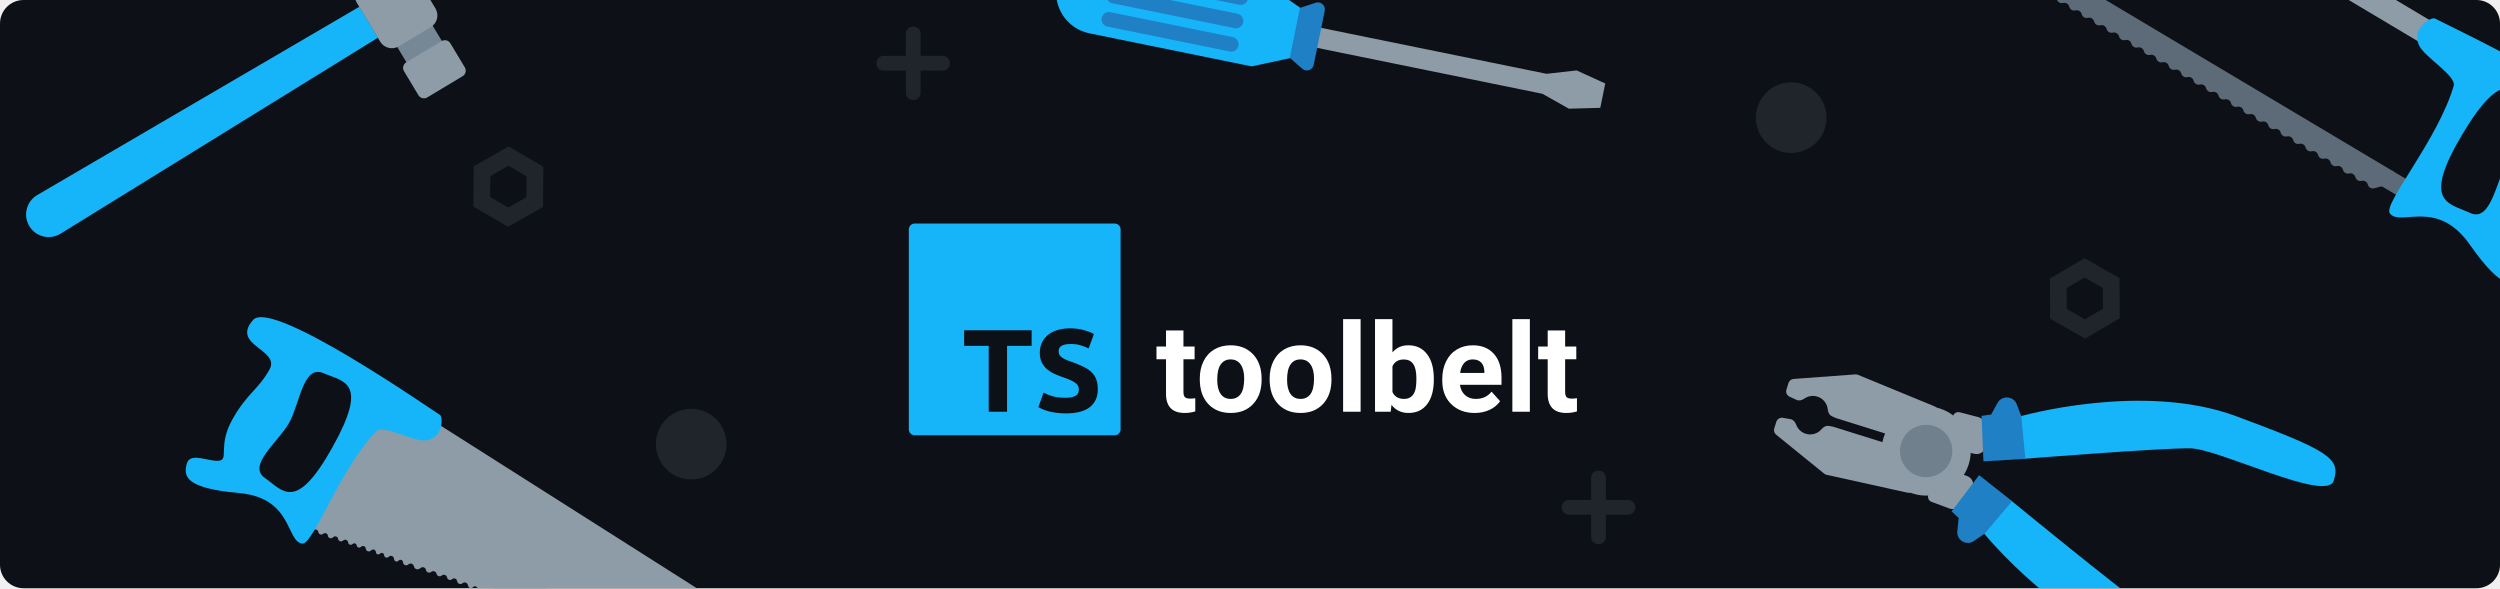
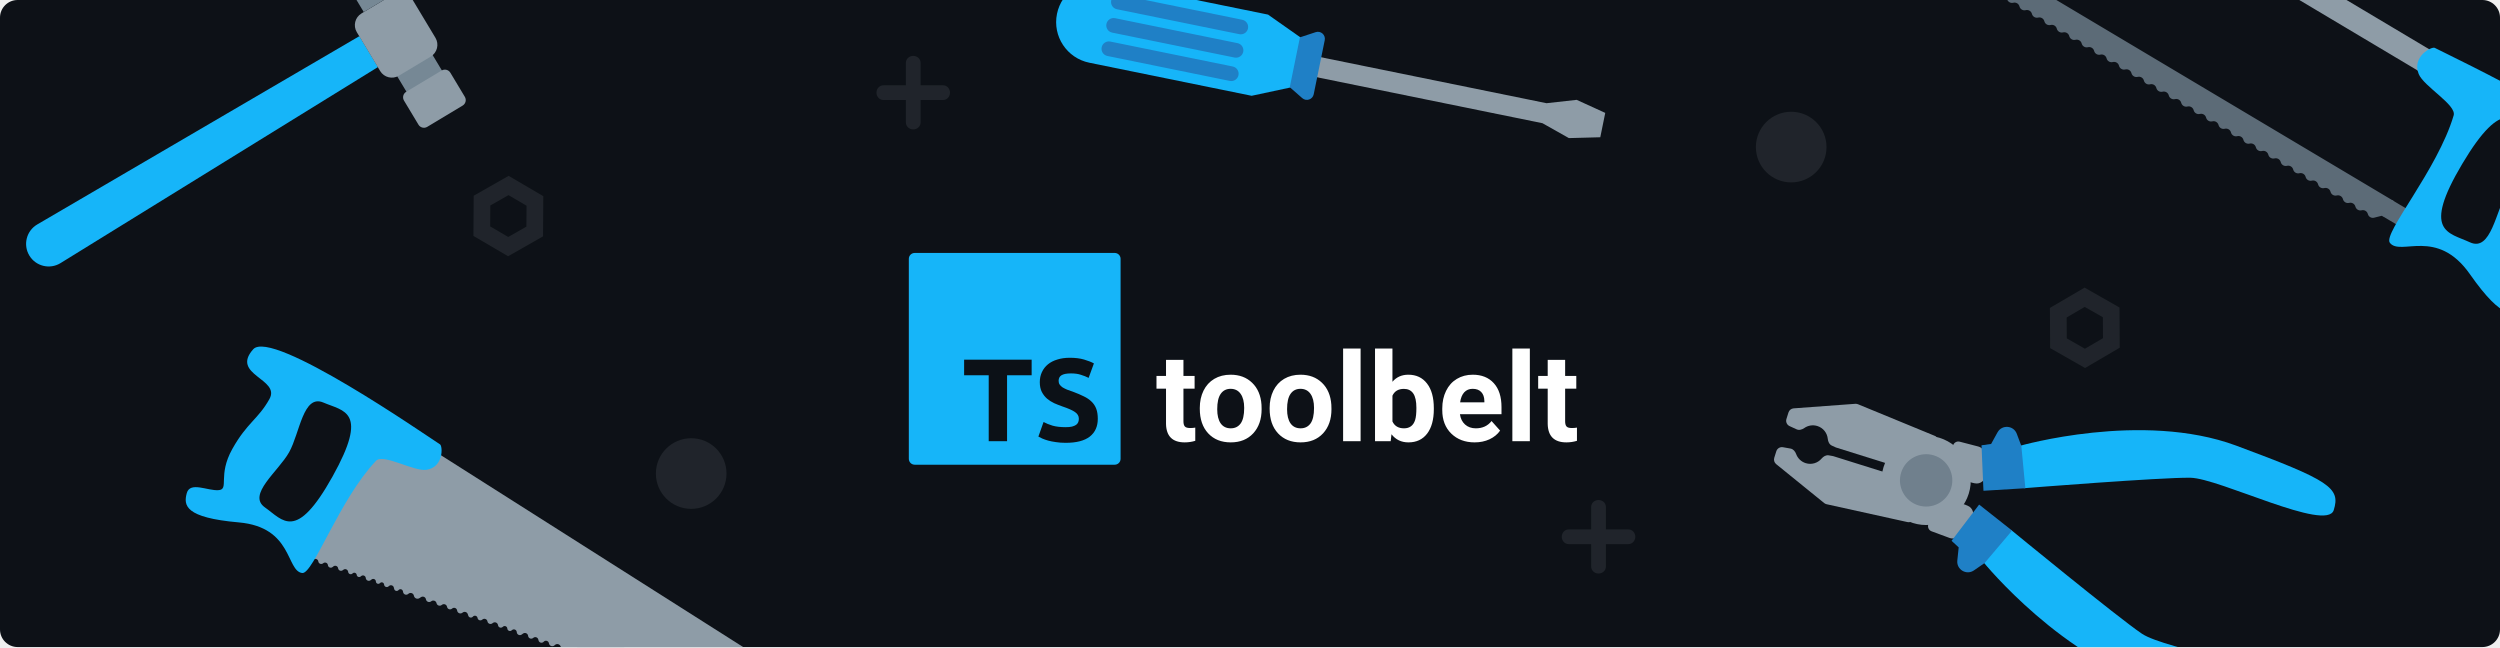
- <svg xmlns="http://www.w3.org/2000/svg" width="850" height="200" viewBox="0 0 850 200" fill="none">
+ <svg xmlns="http://www.w3.org/2000/svg" width="850" height="220" viewBox="0 0 850 220" fill="none">
  <g clip-path="url(#clip0)">
-     <rect width="850" height="200" rx="8" fill="#0D1117" />
+     <rect width="850" height="220" rx="6" fill="#0D1117" />
    <g opacity="0.1">
-       <path d="M172.886 56.344L179.024 59.94L178.974 67.052L172.795 70.571L166.657 66.975L166.707 59.865L172.886 56.344ZM160.964 70.215L172.754 77.123L184.629 70.365L184.718 56.7L172.93 49.792L161.052 56.55L160.964 70.215Z" fill="#CCD9DE" />
-       <path d="M597 40.008C597 33.376 602.374 28 609.006 28C615.637 28 621.012 33.376 621.012 40.008C621.012 46.637 615.637 52.013 609.006 52.013C602.374 52.013 597 46.637 597 40.008Z" fill="#CCD9DE" />
-       <path d="M543.498 160C544.884 160 546 161.049 546 162.347V182.657C546 183.951 544.884 185 543.498 185C542.121 185 541 183.951 541 182.657V162.347C541 161.049 542.121 160 543.498 160Z" fill="#CCD9DE" />
-       <path d="M556 172.498C556 173.884 554.951 175 553.653 175L533.343 175C532.049 175 531 173.884 531 172.498C531 171.121 532.049 170 533.343 170L553.653 170C554.951 170 556 171.121 556 172.498Z" fill="#CCD9DE" />
-       <path d="M708.882 108.571L702.701 105.051L702.664 97.939L708.799 94.344L714.981 97.865L715.018 104.974L708.882 108.571ZM720.634 94.555L708.761 87.792L696.969 94.695L697.048 108.36L708.919 115.123L720.713 108.22L720.634 94.555Z" fill="#CCD9DE" />
-       <path d="M247.011 151.006C247.011 157.637 241.637 163.013 235.006 163.013C228.374 163.013 223 157.637 223 151.006C223 144.376 228.374 139 235.006 139C241.637 139 247.011 144.376 247.011 151.006Z" fill="#CCD9DE" />
-       <path d="M310.502 34C309.116 34 308 32.951 308 31.653L308 11.343C308 10.049 309.116 9 310.502 9C311.879 9 313 10.049 313 11.343L313 31.653C313 32.951 311.879 34 310.502 34Z" fill="#CCD9DE" />
-       <path d="M298 21.502C298 20.116 299.049 19 300.347 19L320.657 19C321.951 19 323 20.116 323 21.502C323 22.879 321.951 24 320.657 24L300.347 24C299.049 24 298 22.879 298 21.502Z" fill="#CCD9DE" />
+       <path d="M172.886 66.344L179.024 69.94L178.974 77.052L172.795 80.571L166.657 76.975L166.707 69.865L172.886 66.344ZM160.964 80.215L172.754 87.123L184.629 80.365L184.718 66.7L172.93 59.792L161.052 66.55L160.964 80.215" fill="#CCD9DE" />
+       <path d="M597 50.008C597 43.376 602.374 38 609.006 38C615.637 38 621.012 43.376 621.012 50.008C621.012 56.637 615.637 62.014 609.006 62.014C602.374 62.014 597 56.637 597 50.008Z" fill="#CCD9DE" />
+       <path d="M543.498 170C544.884 170 546 171.049 546 172.347V192.657C546 193.951 544.884 195 543.498 195C542.121 195 541 193.951 541 192.657V172.347C541 171.049 542.121 170 543.498 170Z" fill="#CCD9DE" />
+       <path d="M556 182.498C556 183.884 554.951 185 553.653 185L533.343 185C532.049 185 531 183.884 531 182.498C531 181.121 532.049 180 533.343 180L553.653 180C554.951 180 556 181.121 556 182.498Z" fill="#CCD9DE" />
+       <path d="M708.882 118.571L702.701 115.051L702.664 107.939L708.799 104.344L714.981 107.864L715.018 114.974L708.882 118.571ZM720.634 104.555L708.761 97.792L696.969 104.695L697.048 118.36L708.919 125.123L720.713 118.22L720.634 104.555" fill="#CCD9DE" />
+       <path d="M247.011 161.006C247.011 167.637 241.637 173.013 235.006 173.013C228.374 173.013 223 167.637 223 161.006C223 154.376 228.374 149 235.006 149C241.637 149 247.011 154.376 247.011 161.006Z" fill="#CCD9DE" />
+       <path d="M310.502 44C309.116 44 308 42.951 308 41.653L308 21.343C308 20.049 309.116 19 310.502 19C311.879 19 313 20.049 313 21.343L313 41.653C313 42.951 311.879 44 310.502 44Z" fill="#CCD9DE" />
+       <path d="M298 31.502C298 30.116 299.049 29 300.347 29L320.657 29C321.951 29 323 30.116 323 31.502C323 32.879 321.951 34 320.657 34L300.347 34C299.049 34 298 32.879 298 31.502Z" fill="#CCD9DE" />
    </g>
-     <path d="M245.308 216.611C246.076 214.985 244.897 212.809 242.673 211.758C240.449 210.707 238.019 211.175 237.251 212.802C236.473 214.446 237.653 216.62 239.877 217.672C242.101 218.723 244.531 218.255 245.308 216.611ZM100.849 168.362L138.45 137.501L262.303 216.11L255.316 230.887L101.024 176.331L100.849 168.362Z" fill="#8E9CA7" />
-     <path d="M101.024 176.331L101.207 178.494C101.282 179.394 102.357 179.816 103.025 179.208L103.065 179.172C103.667 178.624 104.637 178.934 104.81 179.729L104.819 179.77C104.988 180.545 105.93 180.849 106.52 180.319L106.571 180.274C107.169 179.736 108.124 180.09 108.228 180.887C108.329 181.666 109.25 182.028 109.855 181.526L109.894 181.493C110.495 180.995 111.409 181.367 111.49 182.144C111.571 182.919 112.483 183.292 113.084 182.795L113.339 182.585C113.939 182.088 114.851 182.443 114.958 183.215C115.062 183.963 115.929 184.327 116.536 183.878L116.767 183.706C117.356 183.27 118.199 183.593 118.346 184.311L118.392 184.535C118.528 185.199 119.337 185.462 119.837 185.003L119.9 184.945C120.399 184.488 121.206 184.788 121.285 185.46C121.361 186.114 122.133 186.422 122.64 186.001L122.807 185.861C123.376 185.387 124.243 185.719 124.351 186.451L124.373 186.598C124.489 187.381 125.408 187.748 126.031 187.259L126.336 187.019C126.883 186.589 127.691 186.915 127.786 187.604L127.814 187.808C127.907 188.477 128.735 188.741 129.197 188.247C129.648 187.766 130.455 188.002 130.574 188.651L130.612 188.855C130.741 189.556 131.588 189.842 132.116 189.364L132.247 189.245C132.812 188.733 133.719 189.01 133.902 189.75L134.031 190.274C134.197 190.946 135.053 191.15 135.505 190.625C135.963 190.094 136.831 190.311 136.984 190.996L137.069 191.381C137.24 192.147 138.161 192.462 138.765 191.961L138.877 191.868C139.526 191.33 140.514 191.658 140.712 192.477L140.747 192.622C140.948 193.451 141.907 193.831 142.62 193.364L143.134 193.029C143.8 192.593 144.694 192.986 144.824 193.771C144.96 194.591 145.92 194.971 146.581 194.467L146.641 194.421C147.287 193.928 148.226 194.264 148.414 195.054L148.424 195.098C148.614 195.895 149.579 196.21 150.201 195.677C150.815 195.152 151.767 195.449 151.972 196.23L152.022 196.422C152.218 197.167 153.135 197.44 153.707 196.921C154.296 196.386 155.244 196.696 155.404 197.476L155.445 197.679C155.615 198.51 156.615 198.853 157.259 198.302C157.859 197.789 158.788 198.046 159.039 198.794L159.229 199.364C159.454 200.033 160.324 200.2 160.78 199.661C161.267 199.086 162.202 199.322 162.357 200.06L162.379 200.164C162.526 200.858 163.35 201.158 163.909 200.72L164.044 200.614C164.672 200.12 165.6 200.481 165.73 201.269C165.86 202.051 166.775 202.414 167.405 201.934L167.567 201.81C168.198 201.329 169.114 201.656 169.297 202.428L169.359 202.686C169.525 203.387 170.386 203.648 170.914 203.158L170.979 203.097C171.534 202.581 172.439 202.943 172.487 203.699C172.533 204.438 173.402 204.807 173.966 204.327L174.087 204.224C174.684 203.716 175.604 204.08 175.693 204.857L175.71 205.006C175.803 205.812 176.73 206.219 177.385 205.741L177.821 205.423C178.491 204.935 179.438 205.338 179.552 206.158L179.563 206.237C179.679 207.067 180.671 207.436 181.301 206.883C181.887 206.369 182.809 206.648 183.012 207.4L183.111 207.768C183.323 208.552 184.319 208.792 184.864 208.189C185.42 207.575 186.437 207.839 186.625 208.646L186.671 208.84C186.868 209.689 187.911 210.005 188.547 209.408L188.649 209.312C189.286 208.715 190.326 208.965 190.62 209.787L190.944 210.69C191.224 211.473 192.215 211.712 192.821 211.143L192.882 211.085C193.533 210.474 194.603 210.842 194.739 211.724C194.875 212.598 195.929 212.97 196.584 212.374L196.633 212.33C197.282 211.739 198.326 212.067 198.522 212.922L198.548 213.039C198.74 213.881 199.753 214.224 200.418 213.673C201.067 213.134 202.056 213.448 202.277 214.262L202.362 214.577C202.572 215.354 203.547 215.607 204.108 215.031C204.688 214.436 205.697 214.729 205.868 215.542L205.9 215.694C206.072 216.51 207.084 216.804 207.667 216.207C208.228 215.63 209.204 215.881 209.418 216.657L209.534 217.076C209.769 217.927 210.845 218.193 211.45 217.55C212.047 216.914 213.11 217.166 213.359 218.002L213.51 218.509C213.754 219.331 214.77 219.62 215.411 219.05C216.103 218.433 217.204 218.828 217.346 219.745L217.354 219.794C217.491 220.681 218.52 221.108 219.245 220.577L219.621 220.302C220.363 219.759 221.418 220.186 221.573 221.092C221.73 222.017 222.819 222.437 223.557 221.858L223.681 221.761C224.401 221.196 225.464 221.589 225.642 222.487C225.807 223.32 226.749 223.737 227.477 223.3L227.924 223.031C228.651 222.594 229.591 223.016 229.747 223.85L229.806 224.166C229.958 224.978 230.95 225.299 231.549 224.729C232.127 224.18 233.084 224.457 233.278 225.231L233.373 225.609C233.59 226.477 234.613 226.853 235.341 226.334L235.709 226.072C236.494 225.512 237.595 225.931 237.809 226.871C238.019 227.788 239.078 228.215 239.865 227.7L240.091 227.552C240.821 227.075 241.805 227.512 241.96 228.37C242.119 229.252 243.159 229.67 243.871 229.125C244.576 228.586 245.601 228.973 245.775 229.843L245.866 230.302C246.037 231.16 247.053 231.536 247.741 230.996L247.945 230.836C248.573 230.343 249.5 230.725 249.598 231.518L249.634 231.816C249.725 232.551 250.626 232.854 251.143 232.324L251.322 232.14C251.78 231.67 252.577 231.956 252.632 232.609C252.695 233.344 253.659 233.574 254.046 232.946L254.685 231.91C255.031 231.35 254.845 230.615 254.275 230.286L232.053 217.472C231.959 217.418 231.861 217.371 231.759 217.333L165.384 192.343L111.456 174.662C111.139 174.558 110.8 174.536 110.472 174.596L101.024 176.331Z" fill="#8E9CA7" />
-     <path d="M113.062 152.015C125.533 129.672 116.876 129.844 109.974 126.877C103.051 123.899 101.965 137.198 98.309 143.748C94.663 150.283 83.911 158.19 90.079 162.521C96.227 166.843 100.602 174.34 113.062 152.015ZM81.204 167.618C62.807 166.007 62.382 161.812 63.496 157.696C64.61 153.583 70.608 156.943 74.316 156.654C78.028 156.362 73.937 151.7 78.972 142.677C84.011 133.652 87.746 132.594 91.614 125.665C95.472 118.751 78.297 117.493 86.085 108.755C92.419 101.641 144.69 137.929 149.617 141.091C150.528 141.676 150.911 148.866 144.961 149.738C140.692 150.363 130.283 144.11 127.855 146.667C115.35 159.836 106.503 185.316 102.742 184.826C97.231 184.106 99.617 169.24 81.204 167.618Z" fill="#16B5F9" />
-     <path d="M810.05 63.485L816.925 67.58L820.176 62.123L813.303 58.027L810.05 63.485Z" fill="#5C6B77" />
-     <path d="M813.841 58.327L665.54 -30.028C664.592 -30.593 663.364 -30.282 662.799 -29.334L660.994 -26.306C660.722 -25.851 660.642 -25.305 660.773 -24.791L661.246 -22.926C661.482 -21.994 662.428 -21.43 663.36 -21.666C664.292 -21.902 665.239 -21.338 665.475 -20.406C665.711 -19.474 666.658 -18.91 667.59 -19.146C668.522 -19.382 669.469 -18.817 669.705 -17.885C669.941 -16.954 670.888 -16.389 671.82 -16.625C672.752 -16.861 673.699 -16.297 673.935 -15.366C674.171 -14.434 675.118 -13.87 676.05 -14.106C676.982 -14.342 677.93 -13.777 678.166 -12.845C678.402 -11.913 679.349 -11.349 680.281 -11.585C681.213 -11.821 682.16 -11.257 682.396 -10.325C682.632 -9.393 683.579 -8.828 684.511 -9.065C685.443 -9.301 686.39 -8.737 686.626 -7.805C686.861 -6.873 687.808 -6.309 688.74 -6.545C689.672 -6.78 690.619 -6.216 690.855 -5.285C691.091 -4.353 692.038 -3.789 692.97 -4.025C693.901 -4.261 694.848 -3.697 695.085 -2.765C695.321 -1.833 696.268 -1.269 697.2 -1.505C698.132 -1.741 699.08 -1.177 699.315 -0.244C699.551 0.688 700.499 1.252 701.431 1.016C702.363 0.78 703.31 1.344 703.546 2.276C703.782 3.208 704.729 3.772 705.66 3.536C706.592 3.3 707.54 3.864 707.775 4.796C708.011 5.728 708.959 6.293 709.891 6.056C710.823 5.82 711.77 6.384 712.006 7.316C712.242 8.247 713.189 8.811 714.12 8.576C715.052 8.34 715.999 8.905 716.236 9.837C716.472 10.768 717.419 11.333 718.351 11.097C719.283 10.861 720.23 11.425 720.465 12.357C720.701 13.289 721.648 13.852 722.58 13.617C723.512 13.381 724.46 13.945 724.696 14.877C724.932 15.808 725.879 16.372 726.811 16.137C727.743 15.901 728.69 16.465 728.926 17.398C729.162 18.33 730.109 18.894 731.041 18.658C731.973 18.422 732.92 18.985 733.156 19.917C733.392 20.849 734.339 21.413 735.271 21.177C736.202 20.94 737.149 21.505 737.386 22.437C737.622 23.369 738.569 23.933 739.502 23.698C740.433 23.462 741.38 24.026 741.616 24.957C741.852 25.889 742.799 26.453 743.731 26.217C744.663 25.981 745.611 26.545 745.847 27.477C746.083 28.409 747.029 28.974 747.961 28.738C748.893 28.502 749.84 29.066 750.076 29.998C750.312 30.929 751.259 31.494 752.191 31.258C753.123 31.022 754.069 31.586 754.306 32.518C754.542 33.449 755.488 34.014 756.42 33.778C757.352 33.542 758.3 34.107 758.536 35.039C758.772 35.971 759.719 36.535 760.651 36.299C761.583 36.063 762.529 36.627 762.766 37.558C763.002 38.49 763.949 39.054 764.88 38.817C765.813 38.581 766.76 39.145 766.996 40.078C767.232 41.01 768.179 41.574 769.112 41.338C770.043 41.103 770.991 41.667 771.226 42.599C771.462 43.531 772.41 44.095 773.342 43.859C774.273 43.623 775.221 44.187 775.456 45.119C775.692 46.051 776.639 46.615 777.571 46.379C778.502 46.143 779.449 46.707 779.685 47.639C779.922 48.571 780.869 49.136 781.801 48.9C782.733 48.664 783.68 49.228 783.916 50.16C784.152 51.092 785.099 51.656 786.031 51.419C786.963 51.183 787.91 51.747 788.146 52.68C788.382 53.612 789.329 54.176 790.261 53.94C791.193 53.703 792.14 54.267 792.376 55.2C792.612 56.131 793.559 56.695 794.491 56.459C795.422 56.224 796.37 56.788 796.606 57.719C796.842 58.651 797.789 59.215 798.721 58.98C799.653 58.744 800.601 59.308 800.837 60.24C801.073 61.172 802.02 61.736 802.952 61.5C803.884 61.264 804.831 61.828 805.067 62.76C805.303 63.692 806.249 64.256 807.181 64.02L809.605 63.407C809.762 63.367 809.927 63.392 810.066 63.474C810.355 63.646 810.728 63.551 810.9 63.263L813.841 58.327Z" fill="#5C6B77" />
-     <path d="M829.225 8.708L706.613 -64.341C702.034 -67.07 696.885 -68.795 691.56 -69.046C685.823 -69.316 679.189 -68.086 675.614 -62.084C669.833 -52.382 658.647 -33.606 654.572 -26.767C653.724 -25.343 654.194 -23.508 655.617 -22.66L658.465 -20.964C659.888 -20.116 661.73 -20.582 662.578 -22.006L681.017 -52.956C681.113 -53.118 681.191 -53.281 681.263 -53.455C682.028 -55.302 687.186 -66.352 698.642 -59.526C710.029 -52.741 805.749 4.287 822.338 14.171C823.728 14.999 825.477 14.547 826.351 13.186L829.225 8.708Z" fill="#8E9CA7" />
-     <path d="M837.19 45.672C851.076 22.364 855.514 30.416 861.903 35.191C868.31 39.979 856.681 48.024 852.61 54.858C848.548 61.673 846.999 75.75 839.749 72.374C832.518 69.011 823.314 68.961 837.19 45.672ZM839.783 83.236C851.029 99.299 855.105 97.468 858.291 94.262C861.475 91.058 855.206 87.323 853.503 83.76C851.8 80.192 858.251 81.483 863.859 72.072C869.467 62.656 868.456 58.661 872.762 51.432C877.06 44.221 887.332 59.347 891.218 47.556C894.385 37.961 833.327 9.123 827.809 6.268C826.788 5.74 819.985 9.199 822.344 15.132C824.037 19.388 835.303 25.647 834.244 29.235C828.797 47.712 810.107 69.35 812.554 72.549C816.14 77.236 828.518 67.163 839.783 83.236Z" fill="#16B5F9" />
-     <path d="M674.444 181.233C674.444 181.233 701.786 214.809 734.781 223.318C767.779 231.827 772.188 231.835 774.563 224.259C776.939 216.683 736.448 210.971 728.248 205.459C720.05 199.946 683.79 170.193 683.79 170.193L674.444 181.233Z" fill="#16B5F9" />
-     <path d="M656.404 167.323C656.025 167.558 655.743 167.921 655.61 168.346C655.314 169.29 655.81 170.299 656.738 170.642L662.861 172.904C664.109 173.365 665.513 172.949 666.307 171.88L670.295 166.519C671.462 164.95 670.84 162.702 669.033 161.956L668.073 161.56C667.182 161.192 666.168 161.275 665.349 161.782L656.404 167.323Z" fill="#8E9CA7" />
-     <path d="M674.759 181.44L671.133 183.938C668.593 185.689 665.168 183.656 665.488 180.588L665.954 176.105L663.529 173.874L672.904 161.556L684.105 170.4L674.759 181.44Z" fill="#1F80C6" />
-     <path d="M686.71 141.596C686.71 141.596 728.328 129.645 760.276 141.502C792.222 153.359 795.846 155.869 793.47 163.445C791.094 171.021 754.592 152.589 744.714 152.433C734.836 152.277 688.078 155.997 688.078 155.997L686.71 141.596Z" fill="#16B5F9" />
-     <path d="M664.124 142.705C663.947 142.296 663.923 141.837 664.057 141.412C664.352 140.469 665.336 139.923 666.294 140.171L672.611 141.811C673.9 142.145 674.814 143.289 674.856 144.619L675.068 151.298C675.13 153.252 673.336 154.743 671.426 154.323L670.413 154.1C669.471 153.894 668.686 153.247 668.303 152.362L664.124 142.705Z" fill="#8E9CA7" />
-     <path d="M687.253 141.596L685.704 137.477C684.618 134.587 680.646 134.301 679.154 137.003L676.977 140.949L673.713 141.396L674.377 156.861L688.621 155.997L687.253 141.596Z" fill="#1F80C6" />
-     <path d="M623.28 145.082L642.542 151.122L652.418 154.988C653.396 155.371 653.911 156.446 653.597 157.449L650.868 166.15C650.558 167.14 649.542 167.728 648.528 167.504L621.05 161.437C620.747 161.37 620.463 161.233 620.222 161.038L603.897 147.801C603.26 147.285 603.003 146.432 603.248 145.649L603.946 143.424C604.247 142.463 605.216 141.876 606.207 142.053L608.793 142.517C609.721 142.683 610.368 143.498 610.693 144.383C611.217 145.807 612.374 146.979 613.949 147.473C615.954 148.102 618.056 147.424 619.33 145.922C619.946 145.197 620.842 144.646 621.778 144.813L623.28 145.082Z" fill="#8E9CA7" />
-     <path d="M624.204 142.14L643.466 148.18L653.78 150.645C654.802 150.889 655.839 150.301 656.153 149.298L658.881 140.598C659.191 139.608 658.693 138.545 657.734 138.15L631.711 127.44C631.423 127.321 631.112 127.272 630.803 127.295L609.843 128.839C609.025 128.899 608.327 129.453 608.082 130.235L607.384 132.461C607.083 133.422 607.543 134.457 608.458 134.877L610.845 135.973C611.702 136.366 612.697 136.068 613.47 135.527C614.714 134.656 616.333 134.355 617.909 134.849C619.913 135.479 621.251 137.234 621.44 139.193C621.532 140.141 621.952 141.105 622.816 141.502L624.204 142.14Z" fill="#8E9CA7" />
-     <path d="M659.43 138.848C667.428 141.355 671.877 149.872 669.369 157.869C666.863 165.867 658.345 170.318 650.347 167.809C642.349 165.302 637.899 156.784 640.407 148.787C642.916 140.79 651.432 136.339 659.43 138.848Z" fill="#8E9CA7" />
-     <path d="M657.551 144.834C662.243 146.306 664.855 151.3 663.383 155.993C661.912 160.684 656.917 163.294 652.225 161.822C647.534 160.352 644.924 155.356 646.394 150.665C647.865 145.973 652.86 143.364 657.551 144.834Z" fill="#70808D" />
-     <path d="M9.971 76.881C7.77 73.218 8.986 68.463 12.675 66.306L122.189 2.29L128.506 12.8L20.579 79.457C16.943 81.702 12.173 80.544 9.971 76.881Z" fill="#16B5F9" />
-     <path d="M138.881 22.323L134.828 15.578L146.872 8.34L150.925 15.085L138.881 22.323Z" fill="#768895" />
-     <path d="M129.25 14.147L121.314 0.942C119.993 -1.256 120.705 -4.111 122.904 -5.433L133.739 -11.945C135.94 -13.266 138.794 -12.555 140.115 -10.356L148.051 2.848C149.373 5.047 148.661 7.902 146.461 9.224L135.626 15.735C133.426 17.058 130.572 16.346 129.25 14.147Z" fill="#8E9CA7" />
-     <path d="M142.277 32.385L137.36 24.203C136.74 23.173 137.073 21.837 138.103 21.218L150.14 13.985C151.169 13.367 152.506 13.699 153.125 14.73L158.042 22.912C158.66 23.941 158.328 25.278 157.299 25.896L145.262 33.13C144.232 33.748 142.896 33.416 142.277 32.385Z" fill="#8E9CA7" />
-     <path d="M544.096 36.666L544.941 32.527L545.784 28.387L536.065 23.944L525.823 25.091L447.921 9.216L447.227 12.616L446.535 16.015L524.439 31.89L533.416 36.953L544.096 36.666Z" fill="#8E9CA7" />
-     <path fill-rule="evenodd" clip-rule="evenodd" d="M375.982 -16.274C368.363 -17.828 360.925 -12.909 359.374 -5.289C357.821 2.33 362.739 9.768 370.358 11.321L425.534 22.563L425.531 22.574L425.559 22.569L425.588 22.575L425.59 22.562L438.795 19.735L440.523 11.26L442.25 2.783L431.204 -4.985L431.211 -5.019L375.982 -16.274Z" fill="#16B5F9" />
-     <path fill-rule="evenodd" clip-rule="evenodd" d="M450.411 3.662L446.662 22.061C446.297 23.846 444.141 24.572 442.771 23.371L438.523 19.648L441.978 2.696L447.343 0.932C449.074 0.362 450.775 1.876 450.411 3.662ZM380.753 -11.76C379.399 -12.034 378.079 -11.16 377.803 -9.807C377.526 -8.452 378.401 -7.133 379.754 -6.858L421.369 1.623C422.722 1.9 424.043 1.025 424.319 -0.328C424.595 -1.681 423.72 -3.004 422.367 -3.28L380.753 -11.76ZM376.184 -1.862C376.46 -3.216 377.781 -4.091 379.135 -3.813L420.747 4.666C422.1 4.942 422.976 6.263 422.7 7.617C422.423 8.971 421.104 9.844 419.75 9.569L378.134 1.089C376.781 0.813 375.907 -0.508 376.184 -1.862ZM377.514 4.131C376.161 3.855 374.841 4.729 374.564 6.084C374.288 7.437 375.162 8.757 376.517 9.034L418.129 17.513C419.484 17.79 420.804 16.916 421.081 15.561C421.357 14.208 420.481 12.887 419.128 12.611L377.514 4.131Z" fill="#1F80C6" />
+     <path d="M245.308 226.611C246.076 224.985 244.897 222.809 242.673 221.758C240.449 220.707 238.019 221.175 237.251 222.802C236.473 224.446 237.653 226.62 239.877 227.672C242.101 228.723 244.531 228.254 245.308 226.611V226.611ZM100.849 178.362L138.45 147.501L262.303 226.11L255.316 240.887L101.024 186.331L100.849 178.362" fill="#8E9CA7" />
+     <path d="M101.024 186.331L101.207 188.494C101.282 189.394 102.357 189.816 103.025 189.208L103.065 189.172C103.667 188.624 104.637 188.934 104.81 189.729L104.819 189.77C104.988 190.545 105.93 190.849 106.52 190.319L106.571 190.273C107.169 189.736 108.124 190.09 108.228 190.887V190.887C108.329 191.666 109.25 192.028 109.855 191.526L109.894 191.493C110.495 190.995 111.409 191.367 111.49 192.144V192.144C111.571 192.919 112.483 193.292 113.084 192.795L113.339 192.585C113.939 192.088 114.851 192.443 114.958 193.215V193.215C115.062 193.963 115.929 194.327 116.536 193.878L116.767 193.706C117.356 193.27 118.199 193.593 118.346 194.311L118.392 194.535C118.528 195.199 119.337 195.461 119.837 195.003L119.9 194.945C120.399 194.488 121.206 194.788 121.285 195.46V195.46C121.361 196.114 122.133 196.422 122.64 196.001L122.807 195.861C123.376 195.387 124.243 195.719 124.351 196.451L124.373 196.598C124.489 197.381 125.408 197.748 126.031 197.259L126.336 197.019C126.883 196.589 127.691 196.915 127.786 197.604L127.814 197.808C127.907 198.477 128.735 198.741 129.197 198.247V198.247C129.648 197.766 130.455 198.002 130.574 198.651L130.612 198.855C130.741 199.556 131.588 199.842 132.116 199.364L132.247 199.245C132.812 198.733 133.719 199.01 133.902 199.75L134.031 200.273C134.197 200.946 135.053 201.15 135.505 200.625V200.625C135.963 200.094 136.831 200.311 136.984 200.996L137.069 201.381C137.24 202.147 138.161 202.462 138.765 201.961L138.877 201.868C139.526 201.33 140.514 201.658 140.712 202.477L140.747 202.622C140.948 203.451 141.907 203.831 142.62 203.364L143.134 203.029C143.8 202.593 144.694 202.986 144.824 203.771V203.771C144.96 204.591 145.92 204.971 146.581 204.467L146.641 204.421C147.287 203.928 148.226 204.264 148.414 205.054L148.424 205.098C148.614 205.895 149.579 206.21 150.201 205.677V205.677C150.815 205.152 151.767 205.449 151.972 206.23L152.022 206.422C152.218 207.167 153.135 207.439 153.707 206.921V206.921C154.296 206.386 155.244 206.696 155.404 207.476L155.445 207.679C155.615 208.51 156.615 208.853 157.259 208.302V208.302C157.859 207.789 158.788 208.046 159.039 208.794L159.229 209.364C159.454 210.033 160.324 210.2 160.78 209.661V209.661C161.267 209.086 162.202 209.322 162.357 210.06L162.379 210.164C162.526 210.858 163.35 211.158 163.909 210.72L164.044 210.614C164.672 210.12 165.6 210.481 165.73 211.269V211.269C165.86 212.051 166.775 212.414 167.405 211.934L167.567 211.81C168.198 211.329 169.114 211.656 169.297 212.428L169.359 212.686C169.525 213.387 170.386 213.648 170.914 213.158L170.979 213.097C171.534 212.581 172.439 212.943 172.487 213.699V213.699C172.533 214.438 173.402 214.807 173.966 214.327L174.087 214.224C174.684 213.716 175.604 214.08 175.693 214.857L175.711 215.006C175.803 215.812 176.73 216.219 177.385 215.741L177.821 215.423C178.491 214.935 179.438 215.338 179.552 216.158L179.563 216.237C179.679 217.067 180.671 217.436 181.301 216.883V216.883C181.887 216.369 182.809 216.648 183.012 217.4L183.111 217.768C183.323 218.552 184.319 218.792 184.864 218.189V218.189C185.42 217.575 186.437 217.839 186.625 218.646L186.671 218.84C186.868 219.689 187.911 220.005 188.547 219.408L188.649 219.312C189.286 218.715 190.326 218.965 190.62 219.787L190.944 220.69C191.224 221.473 192.215 221.712 192.821 221.143L192.882 221.085C193.533 220.474 194.603 220.842 194.739 221.724V221.724C194.875 222.598 195.929 222.97 196.584 222.374L196.633 222.33C197.282 221.739 198.326 222.067 198.522 222.922L198.548 223.039C198.74 223.881 199.753 224.224 200.418 223.673V223.673C201.067 223.134 202.056 223.448 202.277 224.262L202.362 224.577C202.572 225.354 203.547 225.607 204.108 225.031V225.031C204.688 224.436 205.697 224.729 205.868 225.542L205.9 225.694C206.072 226.51 207.084 226.804 207.667 226.207V226.207C208.228 225.63 209.204 225.881 209.418 226.657L209.534 227.076C209.769 227.927 210.845 228.193 211.45 227.55V227.55C212.047 226.914 213.11 227.166 213.359 228.002L213.51 228.509C213.754 229.331 214.77 229.62 215.411 229.05V229.05C216.103 228.433 217.204 228.828 217.346 229.745L217.354 229.794C217.491 230.681 218.52 231.107 219.245 230.577L219.621 230.302C220.363 229.759 221.418 230.186 221.573 231.092V231.092C221.73 232.017 222.819 232.437 223.557 231.858L223.681 231.761C224.401 231.196 225.464 231.589 225.642 232.487V232.487C225.807 233.32 226.749 233.737 227.477 233.3L227.924 233.031C228.651 232.594 229.591 233.016 229.747 233.85L229.806 234.166C229.958 234.978 230.95 235.299 231.549 234.729V234.729C232.127 234.18 233.084 234.457 233.278 235.231L233.373 235.609C233.59 236.477 234.613 236.853 235.341 236.334L235.709 236.072C236.494 235.512 237.595 235.931 237.809 236.871V236.871C238.019 237.788 239.078 238.215 239.865 237.7L240.091 237.552C240.821 237.075 241.805 237.512 241.96 238.37V238.37C242.119 239.252 243.159 239.67 243.871 239.125V239.125C244.576 238.586 245.601 238.973 245.775 239.843L245.866 240.302C246.037 241.16 247.053 241.536 247.741 240.996L247.945 240.836C248.573 240.343 249.5 240.725 249.598 241.518L249.634 241.816C249.725 242.551 250.626 242.854 251.143 242.324L251.322 242.14C251.78 241.67 252.577 241.956 252.632 242.609V242.609C252.695 243.344 253.659 243.574 254.046 242.946L254.685 241.91C255.031 241.35 254.845 240.615 254.275 240.286L232.053 227.472C231.959 227.418 231.861 227.371 231.759 227.333L165.384 202.343L111.456 184.662C111.139 184.558 110.8 184.535 110.472 184.596L101.024 186.331" fill="#8E9CA7" />
+     <path d="M113.062 162.015C125.533 139.672 116.876 139.844 109.974 136.876C103.051 133.899 101.965 147.198 98.309 153.748C94.663 160.283 83.911 168.19 90.079 172.521C96.227 176.843 100.602 184.34 113.062 162.015ZM81.204 177.618C62.807 176.007 62.382 171.811 63.496 167.696C64.61 163.583 70.608 166.943 74.316 166.653C78.028 166.362 73.937 161.7 78.972 152.677C84.011 143.652 87.746 142.594 91.614 135.665C95.472 128.751 78.297 127.493 86.085 118.755C92.419 111.641 144.69 147.929 149.617 151.091C150.528 151.676 150.911 158.866 144.961 159.738C140.692 160.362 130.283 154.11 127.855 156.667C115.35 169.836 106.503 195.316 102.742 194.826C97.231 194.106 99.617 179.24 81.204 177.618" fill="#16B5F9" />
+     <path d="M810.05 73.485L816.924 77.58L820.176 72.123L813.303 68.027L810.05 73.485Z" fill="#5C6B77" />
+     <path d="M813.841 68.327L665.54 -20.028C664.592 -20.593 663.364 -20.282 662.799 -19.334L660.994 -16.306C660.722 -15.85 660.642 -15.305 660.773 -14.791L661.246 -12.926C661.482 -11.994 662.428 -11.43 663.36 -11.666V-11.666C664.292 -11.902 665.239 -11.338 665.475 -10.406V-10.406C665.711 -9.474 666.658 -8.909 667.59 -9.146V-9.146C668.522 -9.382 669.469 -8.817 669.705 -7.885V-7.885C669.941 -6.954 670.888 -6.389 671.82 -6.625V-6.625C672.752 -6.861 673.699 -6.297 673.935 -5.366V-5.366C674.171 -4.434 675.118 -3.87 676.05 -4.106V-4.106C676.982 -4.342 677.93 -3.777 678.166 -2.845V-2.845C678.402 -1.913 679.349 -1.349 680.281 -1.585V-1.585C681.213 -1.821 682.16 -1.257 682.396 -0.325V-0.325C682.632 0.607 683.579 1.172 684.511 0.935V0.935C685.443 0.699 686.39 1.263 686.626 2.195V2.195C686.861 3.127 687.808 3.691 688.74 3.456V3.456C689.672 3.22 690.619 3.784 690.855 4.715V4.715C691.091 5.647 692.038 6.211 692.97 5.975V5.975C693.901 5.739 694.848 6.303 695.085 7.235V7.235C695.321 8.167 696.268 8.732 697.2 8.495V8.495C698.132 8.259 699.08 8.823 699.315 9.756V9.756C699.551 10.688 700.499 11.252 701.431 11.016V11.016C702.363 10.78 703.31 11.344 703.546 12.276V12.276C703.781 13.208 704.729 13.772 705.66 13.536V13.536C706.592 13.3 707.54 13.864 707.775 14.796V14.796C708.011 15.728 708.959 16.293 709.891 16.056V16.056C710.823 15.82 711.77 16.384 712.006 17.316V17.316C712.242 18.247 713.189 18.811 714.12 18.576V18.576C715.052 18.34 715.999 18.905 716.236 19.837V19.837C716.472 20.768 717.419 21.333 718.351 21.097V21.097C719.282 20.861 720.23 21.425 720.465 22.357V22.357C720.701 23.288 721.648 23.852 722.58 23.617V23.617C723.512 23.381 724.46 23.945 724.696 24.877V24.877C724.932 25.808 725.879 26.372 726.811 26.137V26.137C727.743 25.901 728.69 26.466 728.926 27.398V27.398C729.162 28.33 730.109 28.895 731.041 28.658V28.658C731.973 28.422 732.92 28.986 733.156 29.917V29.917C733.392 30.849 734.339 31.413 735.271 31.177V31.177C736.202 30.941 737.149 31.505 737.386 32.437V32.437C737.622 33.369 738.569 33.933 739.502 33.698V33.698C740.433 33.462 741.38 34.026 741.616 34.957V34.957C741.852 35.889 742.799 36.453 743.731 36.217V36.217C744.663 35.981 745.611 36.545 745.847 37.477V37.477C746.083 38.409 747.029 38.974 747.961 38.738V38.738C748.893 38.502 749.84 39.066 750.076 39.998V39.998C750.312 40.929 751.259 41.494 752.191 41.258V41.258C753.123 41.022 754.069 41.586 754.305 42.518V42.518C754.542 43.45 755.488 44.014 756.42 43.778V43.778C757.352 43.542 758.3 44.107 758.536 45.039V45.039C758.772 45.971 759.719 46.535 760.651 46.299V46.299C761.583 46.063 762.529 46.627 762.766 47.558V47.558C763.002 48.49 763.949 49.054 764.88 48.818V48.818C765.813 48.581 766.76 49.145 766.996 50.078V50.078C767.232 51.01 768.179 51.574 769.112 51.339V51.339C770.043 51.103 770.991 51.667 771.226 52.599V52.599C771.462 53.531 772.41 54.095 773.342 53.859V53.859C774.273 53.623 775.221 54.187 775.456 55.119V55.119C775.692 56.051 776.639 56.615 777.571 56.379V56.379C778.502 56.143 779.449 56.708 779.685 57.639V57.639C779.922 58.571 780.869 59.136 781.801 58.9V58.9C782.733 58.664 783.68 59.228 783.916 60.16V60.16C784.152 61.092 785.099 61.656 786.031 61.419V61.419C786.963 61.183 787.91 61.747 788.146 62.68V62.68C788.382 63.612 789.329 64.176 790.261 63.94V63.94C791.193 63.703 792.14 64.268 792.376 65.2V65.2C792.612 66.131 793.559 66.695 794.491 66.459V66.459C795.422 66.224 796.37 66.788 796.606 67.719V67.719C796.842 68.651 797.789 69.216 798.721 68.98V68.98C799.653 68.744 800.601 69.308 800.837 70.241V70.241C801.073 71.172 802.02 71.737 802.952 71.501V71.501C803.884 71.264 804.831 71.828 805.067 72.76V72.76C805.303 73.692 806.249 74.256 807.181 74.02L809.605 73.407C809.762 73.368 809.927 73.392 810.066 73.474V73.474C810.355 73.646 810.728 73.551 810.9 73.263L813.841 68.327" fill="#5C6B77" />
+     <path d="M829.225 18.708L706.613 -54.342C702.034 -57.07 696.885 -58.795 691.56 -59.046C685.823 -59.316 679.189 -58.086 675.614 -52.084C669.833 -42.382 658.647 -23.606 654.572 -16.767C653.724 -15.344 654.194 -13.508 655.617 -12.66L658.465 -10.964C659.888 -10.116 661.73 -10.582 662.578 -12.006L681.017 -42.956C681.113 -43.118 681.191 -43.281 681.263 -43.455C682.028 -45.302 687.186 -56.352 698.642 -49.526C710.029 -42.741 805.749 14.287 822.338 24.171C823.728 24.999 825.477 24.547 826.351 23.186L829.225 18.708" fill="#8E9CA7" />
+     <path d="M837.19 55.672C851.076 32.364 855.514 40.416 861.902 45.191C868.31 49.979 856.681 58.024 852.61 64.858C848.548 71.673 846.999 85.75 839.749 82.374C832.518 79.011 823.314 78.961 837.19 55.672ZM839.783 93.236C851.029 109.299 855.105 107.468 858.291 104.262C861.475 101.058 855.206 97.323 853.503 93.76C851.8 90.192 858.25 91.484 863.859 82.072C869.467 72.656 868.456 68.661 872.762 61.432C877.06 54.221 887.332 69.347 891.218 57.556C894.385 47.961 833.327 19.123 827.808 16.268C826.788 15.74 819.985 19.199 822.344 25.132C824.037 29.388 835.303 35.647 834.244 39.235C828.797 57.712 810.107 79.35 812.554 82.549C816.14 87.236 828.518 77.163 839.783 93.236" fill="#16B5F9" />
+     <path d="M674.444 191.233C674.444 191.233 701.786 224.809 734.781 233.318C767.778 241.826 772.188 241.835 774.562 234.259C776.939 226.683 736.448 220.971 728.248 215.459C720.05 209.946 683.79 180.193 683.79 180.193L674.444 191.233Z" fill="#16B5F9" />
+     <path d="M656.404 177.323C656.025 177.558 655.743 177.921 655.61 178.346V178.346C655.314 179.29 655.81 180.299 656.738 180.642L662.861 182.904C664.109 183.365 665.513 182.949 666.307 181.88L670.295 176.519C671.462 174.95 670.84 172.702 669.033 171.956L668.073 171.56C667.182 171.192 666.168 171.275 665.349 171.782L656.404 177.323Z" fill="#8E9CA7" />
+     <path d="M674.759 191.44L671.133 193.938C668.593 195.689 665.168 193.656 665.488 190.588L665.954 186.105L663.529 183.874L672.904 171.556L684.105 180.4L674.759 191.44" fill="#1F80C6" />
+     <path d="M686.71 151.596C686.71 151.596 728.328 139.645 760.276 151.502C792.222 163.359 795.846 165.869 793.47 173.445C791.094 181.021 754.592 162.589 744.714 162.433C734.836 162.277 688.078 165.997 688.078 165.997L686.71 151.596" fill="#16B5F9" />
+     <path d="M664.124 152.705C663.947 152.296 663.923 151.837 664.057 151.412V151.412C664.352 150.469 665.336 149.923 666.294 150.171L672.611 151.811C673.9 152.145 674.814 153.289 674.856 154.619L675.068 161.298C675.13 163.252 673.336 164.743 671.426 164.323L670.413 164.1C669.471 163.894 668.686 163.247 668.303 162.362L664.124 152.705Z" fill="#8E9CA7" />
+     <path d="M687.253 151.596L685.704 147.477C684.618 144.587 680.646 144.301 679.154 147.003L676.977 150.949L673.712 151.396L674.377 166.861L688.621 165.997L687.253 151.596Z" fill="#1F80C6" />
+     <path d="M623.28 155.082L642.542 161.122L652.418 164.988C653.396 165.371 653.911 166.446 653.597 167.449L650.868 176.15C650.558 177.14 649.542 177.728 648.528 177.504L621.05 171.437C620.747 171.37 620.463 171.233 620.222 171.038L603.897 157.801C603.26 157.285 603.003 156.432 603.248 155.649L603.946 153.424C604.247 152.463 605.216 151.876 606.207 152.053L608.793 152.517C609.721 152.683 610.368 153.498 610.693 154.383C611.217 155.807 612.374 156.979 613.949 157.473C615.954 158.102 618.056 157.424 619.33 155.922C619.946 155.197 620.841 154.646 621.778 154.813L623.28 155.082" fill="#8E9CA7" />
+     <path d="M624.204 152.14L643.466 158.18L653.78 160.645C654.802 160.889 655.839 160.301 656.153 159.298L658.881 150.598C659.191 149.608 658.693 148.545 657.734 148.15L631.711 137.44C631.423 137.321 631.112 137.272 630.803 137.295L609.843 138.839C609.025 138.899 608.327 139.453 608.082 140.235L607.384 142.461C607.083 143.422 607.543 144.457 608.458 144.877L610.845 145.973C611.702 146.366 612.697 146.068 613.47 145.527C614.714 144.656 616.333 144.355 617.909 144.849C619.913 145.479 621.251 147.234 621.44 149.193C621.532 150.141 621.952 151.105 622.816 151.502L624.204 152.14" fill="#8E9CA7" />
+     <path d="M659.43 148.848C667.428 151.355 671.877 159.872 669.369 167.869C666.863 175.867 658.345 180.318 650.347 177.809C642.349 175.302 637.899 166.784 640.407 158.787C642.916 150.79 651.432 146.339 659.43 148.848" fill="#8E9CA7" />
+     <path d="M657.551 154.834C662.243 156.306 664.855 161.3 663.383 165.993C661.912 170.684 656.917 173.294 652.225 171.822C647.534 170.352 644.924 165.356 646.394 160.665C647.865 155.973 652.86 153.364 657.551 154.834Z" fill="#70808D" />
+     <path d="M9.971 86.881C7.77 83.218 8.986 78.463 12.675 76.306L122.189 12.29L128.505 22.8L20.579 89.457C16.943 91.702 12.173 90.544 9.971 86.881" fill="#16B5F9" />
+     <path d="M138.881 32.323L134.828 25.578L146.872 18.34L150.925 25.085L138.881 32.323Z" fill="#768895" />
+     <path d="M129.249 24.147L121.314 10.942C119.993 8.744 120.705 5.889 122.904 4.567L133.739 -1.945C135.94 -3.266 138.794 -2.555 140.115 -0.356L148.051 12.848C149.373 15.047 148.661 17.902 146.461 19.224L135.626 25.735C133.426 27.058 130.572 26.346 129.249 24.147Z" fill="#8E9CA7" />
+     <path d="M130.612 -7.673L119.314 -0.884L116.854 -14.837C116.596 -16.298 118.276 -17.309 119.446 -16.395L130.612 -7.673Z" fill="#8E9CA7" />
+     <path d="M142.277 42.385L137.36 34.203C136.74 33.173 137.073 31.837 138.103 31.218L150.14 23.985C151.169 23.366 152.506 23.699 153.125 24.73L158.042 32.912C158.66 33.941 158.328 35.278 157.299 35.896L145.262 43.13C144.232 43.748 142.896 43.416 142.277 42.385" fill="#8E9CA7" />
+     <path d="M123.68 4.1L120.321 -1.489L129.78 -7.173L133.139 -1.584L123.68 4.1Z" fill="#768895" />
+     <path d="M544.096 46.666L544.941 42.527L545.784 38.387L536.065 33.944L525.823 35.091L447.921 19.216L447.227 22.616L446.535 26.015L524.439 41.89L533.416 46.953L544.096 46.666" fill="#8E9CA7" />
+     <path fill-rule="evenodd" clip-rule="evenodd" d="M375.982 -6.275C368.363 -7.827 360.925 -2.909 359.374 4.711C357.821 12.33 362.739 19.768 370.358 21.321L425.534 32.563L425.531 32.574L425.559 32.569L425.588 32.575L425.59 32.562L438.795 29.735L440.523 21.26L442.25 12.783L431.204 5.015L431.211 4.981L375.982 -6.275Z" fill="#16B5F9" />
+     <path fill-rule="evenodd" clip-rule="evenodd" d="M450.411 13.662L446.662 32.061C446.297 33.846 444.141 34.572 442.771 33.371L438.523 29.648L441.978 12.696L447.343 10.932C449.074 10.362 450.775 11.876 450.411 13.662ZM380.753 -1.76C379.399 -2.034 378.079 -1.16 377.803 0.193C377.526 1.548 378.401 2.867 379.754 3.142L421.369 11.623C422.722 11.9 424.043 11.025 424.319 9.672C424.595 8.319 423.72 6.996 422.367 6.72L380.753 -1.76ZM376.184 8.138C376.46 6.784 377.781 5.909 379.135 6.187L420.747 14.666C422.1 14.942 422.976 16.263 422.7 17.617C422.423 18.971 421.104 19.844 419.75 19.569L378.134 11.088C376.781 10.813 375.907 9.492 376.184 8.138ZM377.514 14.131C376.161 13.855 374.841 14.729 374.564 16.084C374.288 17.437 375.162 18.757 376.517 19.034L418.129 27.513C419.484 27.79 420.804 26.916 421.081 25.561C421.357 24.208 420.481 22.887 419.128 22.611L377.514 14.131Z" fill="#1F80C6" />
    <g clip-path="url(#clip1)">
-       <path d="M402.372 112.355V117.811H406.166V122.158H402.372V133.232C402.372 134.053 402.529 134.641 402.844 134.996C403.158 135.352 403.76 135.529 404.648 135.529C405.305 135.529 405.886 135.481 406.392 135.386V139.877C405.229 140.232 404.033 140.41 402.803 140.41C398.646 140.41 396.527 138.312 396.445 134.114V122.158H393.205V117.811H396.445V112.355H402.372ZM407.93 128.7C407.93 126.499 408.354 124.537 409.201 122.814C410.049 121.092 411.266 119.759 412.852 118.815C414.451 117.872 416.304 117.4 418.409 117.4C421.403 117.4 423.844 118.316 425.73 120.148C427.631 121.98 428.69 124.469 428.909 127.613L428.95 129.131C428.95 132.535 428 135.27 426.1 137.334C424.199 139.385 421.649 140.41 418.45 140.41C415.251 140.41 412.694 139.385 410.78 137.334C408.88 135.283 407.93 132.494 407.93 128.967V128.7ZM413.856 129.131C413.856 131.236 414.253 132.85 415.046 133.971C415.839 135.078 416.974 135.632 418.45 135.632C419.886 135.632 421.007 135.085 421.813 133.991C422.62 132.884 423.023 131.12 423.023 128.7C423.023 126.636 422.62 125.036 421.813 123.901C421.007 122.767 419.872 122.199 418.409 122.199C416.96 122.199 415.839 122.767 415.046 123.901C414.253 125.022 413.856 126.766 413.856 129.131ZM431.678 128.7C431.678 126.499 432.102 124.537 432.949 122.814C433.797 121.092 435.014 119.759 436.6 118.815C438.199 117.872 440.052 117.4 442.157 117.4C445.151 117.4 447.592 118.316 449.479 120.148C451.379 121.98 452.438 124.469 452.657 127.613L452.698 129.131C452.698 132.535 451.748 135.27 449.848 137.334C447.947 139.385 445.397 140.41 442.198 140.41C438.999 140.41 436.442 139.385 434.528 137.334C432.628 135.283 431.678 132.494 431.678 128.967V128.7ZM437.604 129.131C437.604 131.236 438.001 132.85 438.794 133.971C439.587 135.078 440.722 135.632 442.198 135.632C443.634 135.632 444.755 135.085 445.562 133.991C446.368 132.884 446.771 131.12 446.771 128.7C446.771 126.636 446.368 125.036 445.562 123.901C444.755 122.767 443.62 122.199 442.157 122.199C440.708 122.199 439.587 122.767 438.794 123.901C438.001 125.022 437.604 126.766 437.604 129.131ZM462.604 140H456.656V108.5H462.604V140ZM487.5 129.11C487.5 132.665 486.741 135.44 485.224 137.437C483.706 139.419 481.587 140.41 478.866 140.41C476.46 140.41 474.539 139.487 473.104 137.642L472.837 140H467.505V108.5H473.432V119.8C474.799 118.2 476.597 117.4 478.825 117.4C481.532 117.4 483.651 118.398 485.183 120.395C486.728 122.377 487.5 125.173 487.5 128.782V129.11ZM481.573 128.68C481.573 126.438 481.218 124.804 480.507 123.778C479.796 122.739 478.736 122.22 477.328 122.22C475.441 122.22 474.143 122.992 473.432 124.537V133.294C474.156 134.853 475.469 135.632 477.369 135.632C479.283 135.632 480.541 134.688 481.143 132.802C481.43 131.899 481.573 130.525 481.573 128.68ZM501.384 140.41C498.13 140.41 495.478 139.412 493.427 137.416C491.39 135.42 490.371 132.761 490.371 129.438V128.864C490.371 126.636 490.802 124.646 491.663 122.896C492.524 121.133 493.741 119.779 495.313 118.836C496.899 117.879 498.704 117.4 500.728 117.4C503.763 117.4 506.148 118.357 507.885 120.271C509.635 122.186 510.51 124.899 510.51 128.413V130.833H496.38C496.571 132.282 497.146 133.444 498.103 134.319C499.073 135.194 500.297 135.632 501.773 135.632C504.057 135.632 505.841 134.805 507.126 133.15L510.038 136.411C509.149 137.669 507.946 138.653 506.429 139.364C504.911 140.062 503.229 140.41 501.384 140.41ZM500.707 122.199C499.531 122.199 498.574 122.596 497.836 123.389C497.111 124.182 496.646 125.316 496.441 126.793H504.686V126.321C504.658 125.009 504.303 123.997 503.619 123.286C502.936 122.562 501.965 122.199 500.707 122.199ZM520.148 140H514.201V108.5H520.148V140ZM532.146 112.355V117.811H535.939V122.158H532.146V133.232C532.146 134.053 532.303 134.641 532.617 134.996C532.932 135.352 533.533 135.529 534.422 135.529C535.078 135.529 535.659 135.481 536.165 135.386V139.877C535.003 140.232 533.807 140.41 532.576 140.41C528.42 140.41 526.301 138.312 526.219 134.114V122.158H522.979V117.811H526.219V112.355H532.146Z" fill="white" />
-       <rect x="309" y="76" width="72" height="72" rx="2" fill="#16B5F9" />
-       <path d="M350.76 112.28V117.6H342.4V140H336.16V117.6H327.8V112.28H350.76ZM362.33 135.24C363.21 135.24 363.93 135.173 364.49 135.04C365.077 134.88 365.544 134.68 365.89 134.44C366.237 134.173 366.477 133.867 366.61 133.52C366.744 133.173 366.81 132.787 366.81 132.36C366.81 131.453 366.384 130.707 365.53 130.12C364.677 129.507 363.21 128.853 361.13 128.16C360.224 127.84 359.317 127.48 358.41 127.08C357.504 126.653 356.69 126.133 355.97 125.52C355.25 124.88 354.664 124.12 354.21 123.24C353.757 122.333 353.53 121.24 353.53 119.96C353.53 118.68 353.77 117.533 354.25 116.52C354.73 115.48 355.41 114.6 356.29 113.88C357.17 113.16 358.237 112.613 359.49 112.24C360.744 111.84 362.157 111.64 363.73 111.64C365.597 111.64 367.21 111.84 368.57 112.24C369.93 112.64 371.05 113.08 371.93 113.56L370.13 118.48C369.357 118.08 368.49 117.733 367.53 117.44C366.597 117.12 365.464 116.96 364.13 116.96C362.637 116.96 361.557 117.173 360.89 117.6C360.25 118 359.93 118.627 359.93 119.48C359.93 119.987 360.05 120.413 360.29 120.76C360.53 121.107 360.864 121.427 361.29 121.72C361.744 121.987 362.25 122.24 362.81 122.48C363.397 122.693 364.037 122.92 364.73 123.16C366.17 123.693 367.424 124.227 368.49 124.76C369.557 125.267 370.437 125.867 371.13 126.56C371.85 127.253 372.384 128.067 372.73 129C373.077 129.933 373.25 131.067 373.25 132.4C373.25 134.987 372.344 137 370.53 138.44C368.717 139.853 365.984 140.56 362.33 140.56C361.104 140.56 359.997 140.48 359.01 140.32C358.024 140.187 357.144 140.013 356.37 139.8C355.624 139.587 354.97 139.36 354.41 139.12C353.877 138.88 353.424 138.653 353.05 138.44L354.81 133.48C355.637 133.933 356.65 134.347 357.85 134.72C359.077 135.067 360.57 135.24 362.33 135.24Z" fill="#0C1117" />
+       <path d="M402.372 122.355V127.811H406.166V132.158H402.372V143.232C402.372 144.053 402.529 144.641 402.844 144.996C403.158 145.352 403.76 145.529 404.648 145.529C405.305 145.529 405.886 145.481 406.392 145.386V149.877C405.229 150.232 404.033 150.41 402.803 150.41C398.646 150.41 396.527 148.312 396.445 144.114V132.158H393.205V127.811H396.445V122.355H402.372ZM407.93 138.7C407.93 136.499 408.354 134.537 409.201 132.814C410.049 131.092 411.266 129.759 412.852 128.815C414.451 127.872 416.304 127.4 418.409 127.4C421.403 127.4 423.844 128.316 425.73 130.148C427.631 131.98 428.69 134.469 428.909 137.613L428.95 139.131C428.95 142.535 428 145.27 426.1 147.334C424.199 149.385 421.649 150.41 418.45 150.41C415.251 150.41 412.694 149.385 410.78 147.334C408.88 145.283 407.93 142.494 407.93 138.967V138.7ZM413.856 139.131C413.856 141.236 414.253 142.85 415.046 143.971C415.839 145.078 416.974 145.632 418.45 145.632C419.886 145.632 421.007 145.085 421.813 143.991C422.62 142.884 423.023 141.12 423.023 138.7C423.023 136.636 422.62 135.036 421.813 133.901C421.007 132.767 419.872 132.199 418.409 132.199C416.96 132.199 415.839 132.767 415.046 133.901C414.253 135.022 413.856 136.766 413.856 139.131ZM431.678 138.7C431.678 136.499 432.102 134.537 432.949 132.814C433.797 131.092 435.014 129.759 436.6 128.815C438.199 127.872 440.052 127.4 442.157 127.4C445.151 127.4 447.592 128.316 449.479 130.148C451.379 131.98 452.438 134.469 452.657 137.613L452.698 139.131C452.698 142.535 451.748 145.27 449.848 147.334C447.947 149.385 445.397 150.41 442.198 150.41C438.999 150.41 436.442 149.385 434.528 147.334C432.628 145.283 431.678 142.494 431.678 138.967V138.7ZM437.604 139.131C437.604 141.236 438.001 142.85 438.794 143.971C439.587 145.078 440.722 145.632 442.198 145.632C443.634 145.632 444.755 145.085 445.562 143.991C446.368 142.884 446.771 141.12 446.771 138.7C446.771 136.636 446.368 135.036 445.562 133.901C444.755 132.767 443.62 132.199 442.157 132.199C440.708 132.199 439.587 132.767 438.794 133.901C438.001 135.022 437.604 136.766 437.604 139.131ZM462.604 150H456.656V118.5H462.604V150ZM487.5 139.11C487.5 142.665 486.741 145.44 485.224 147.437C483.706 149.419 481.587 150.41 478.866 150.41C476.46 150.41 474.539 149.487 473.104 147.642L472.837 150H467.505V118.5H473.432V129.8C474.799 128.2 476.597 127.4 478.825 127.4C481.532 127.4 483.651 128.398 485.183 130.395C486.728 132.377 487.5 135.173 487.5 138.782V139.11ZM481.573 138.68C481.573 136.438 481.218 134.804 480.507 133.778C479.796 132.739 478.736 132.22 477.328 132.22C475.441 132.22 474.143 132.992 473.432 134.537V143.294C474.156 144.853 475.469 145.632 477.369 145.632C479.283 145.632 480.541 144.688 481.143 142.802C481.43 141.899 481.573 140.525 481.573 138.68ZM501.384 150.41C498.13 150.41 495.478 149.412 493.427 147.416C491.39 145.42 490.371 142.761 490.371 139.438V138.864C490.371 136.636 490.802 134.646 491.663 132.896C492.524 131.133 493.741 129.779 495.313 128.836C496.899 127.879 498.704 127.4 500.728 127.4C503.763 127.4 506.148 128.357 507.885 130.271C509.635 132.186 510.51 134.899 510.51 138.413V140.833H496.38C496.571 142.282 497.146 143.444 498.103 144.319C499.073 145.194 500.297 145.632 501.773 145.632C504.057 145.632 505.841 144.805 507.126 143.15L510.038 146.411C509.149 147.669 507.946 148.653 506.429 149.364C504.911 150.062 503.229 150.41 501.384 150.41ZM500.707 132.199C499.531 132.199 498.574 132.596 497.836 133.389C497.111 134.182 496.646 135.316 496.441 136.793H504.686V136.321C504.658 135.009 504.303 133.997 503.619 133.286C502.936 132.562 501.965 132.199 500.707 132.199ZM520.148 150H514.201V118.5H520.148V150ZM532.146 122.355V127.811H535.939V132.158H532.146V143.232C532.146 144.053 532.303 144.641 532.617 144.996C532.932 145.352 533.533 145.529 534.422 145.529C535.078 145.529 535.659 145.481 536.165 145.386V149.877C535.003 150.232 533.807 150.41 532.576 150.41C528.42 150.41 526.301 148.312 526.219 144.114V132.158H522.979V127.811H526.219V122.355H532.146Z" fill="white" />
+       <rect x="309" y="86" width="72" height="72" rx="2" fill="#16B5F9" />
+       <path d="M350.76 122.28V127.6H342.4V150H336.16V127.6H327.8V122.28H350.76ZM362.33 145.24C363.21 145.24 363.93 145.173 364.49 145.04C365.077 144.88 365.544 144.68 365.89 144.44C366.237 144.173 366.477 143.867 366.61 143.52C366.744 143.173 366.81 142.787 366.81 142.36C366.81 141.453 366.384 140.707 365.53 140.12C364.677 139.507 363.21 138.853 361.13 138.16C360.224 137.84 359.317 137.48 358.41 137.08C357.504 136.653 356.69 136.133 355.97 135.52C355.25 134.88 354.664 134.12 354.21 133.24C353.757 132.333 353.53 131.24 353.53 129.96C353.53 128.68 353.77 127.533 354.25 126.52C354.73 125.48 355.41 124.6 356.29 123.88C357.17 123.16 358.237 122.613 359.49 122.24C360.744 121.84 362.157 121.64 363.73 121.64C365.597 121.64 367.21 121.84 368.57 122.24C369.93 122.64 371.05 123.08 371.93 123.56L370.13 128.48C369.357 128.08 368.49 127.733 367.53 127.44C366.597 127.12 365.464 126.96 364.13 126.96C362.637 126.96 361.557 127.173 360.89 127.6C360.25 128 359.93 128.627 359.93 129.48C359.93 129.987 360.05 130.413 360.29 130.76C360.53 131.107 360.864 131.427 361.29 131.72C361.744 131.987 362.25 132.24 362.81 132.48C363.397 132.693 364.037 132.92 364.73 133.16C366.17 133.693 367.424 134.227 368.49 134.76C369.557 135.267 370.437 135.867 371.13 136.56C371.85 137.253 372.384 138.067 372.73 139C373.077 139.933 373.25 141.067 373.25 142.4C373.25 144.987 372.344 147 370.53 148.44C368.717 149.853 365.984 150.56 362.33 150.56C361.104 150.56 359.997 150.48 359.01 150.32C358.024 150.187 357.144 150.013 356.37 149.8C355.624 149.587 354.97 149.36 354.41 149.12C353.877 148.88 353.424 148.653 353.05 148.44L354.81 143.48C355.637 143.933 356.65 144.347 357.85 144.72C359.077 145.067 360.57 145.24 362.33 145.24Z" fill="#0C1117" />
    </g>
  </g>
  <defs>
    <clipPath id="clip0">
-       <rect width="850" height="200" rx="8" fill="white" />
+       <rect width="850" height="220" rx="6" fill="white" />
    </clipPath>
    <clipPath id="clip1">
-       <rect width="241" height="91" fill="white" transform="translate(307 74)" />
+       <rect width="241" height="91" fill="white" transform="translate(307 84)" />
    </clipPath>
  </defs>
</svg>
